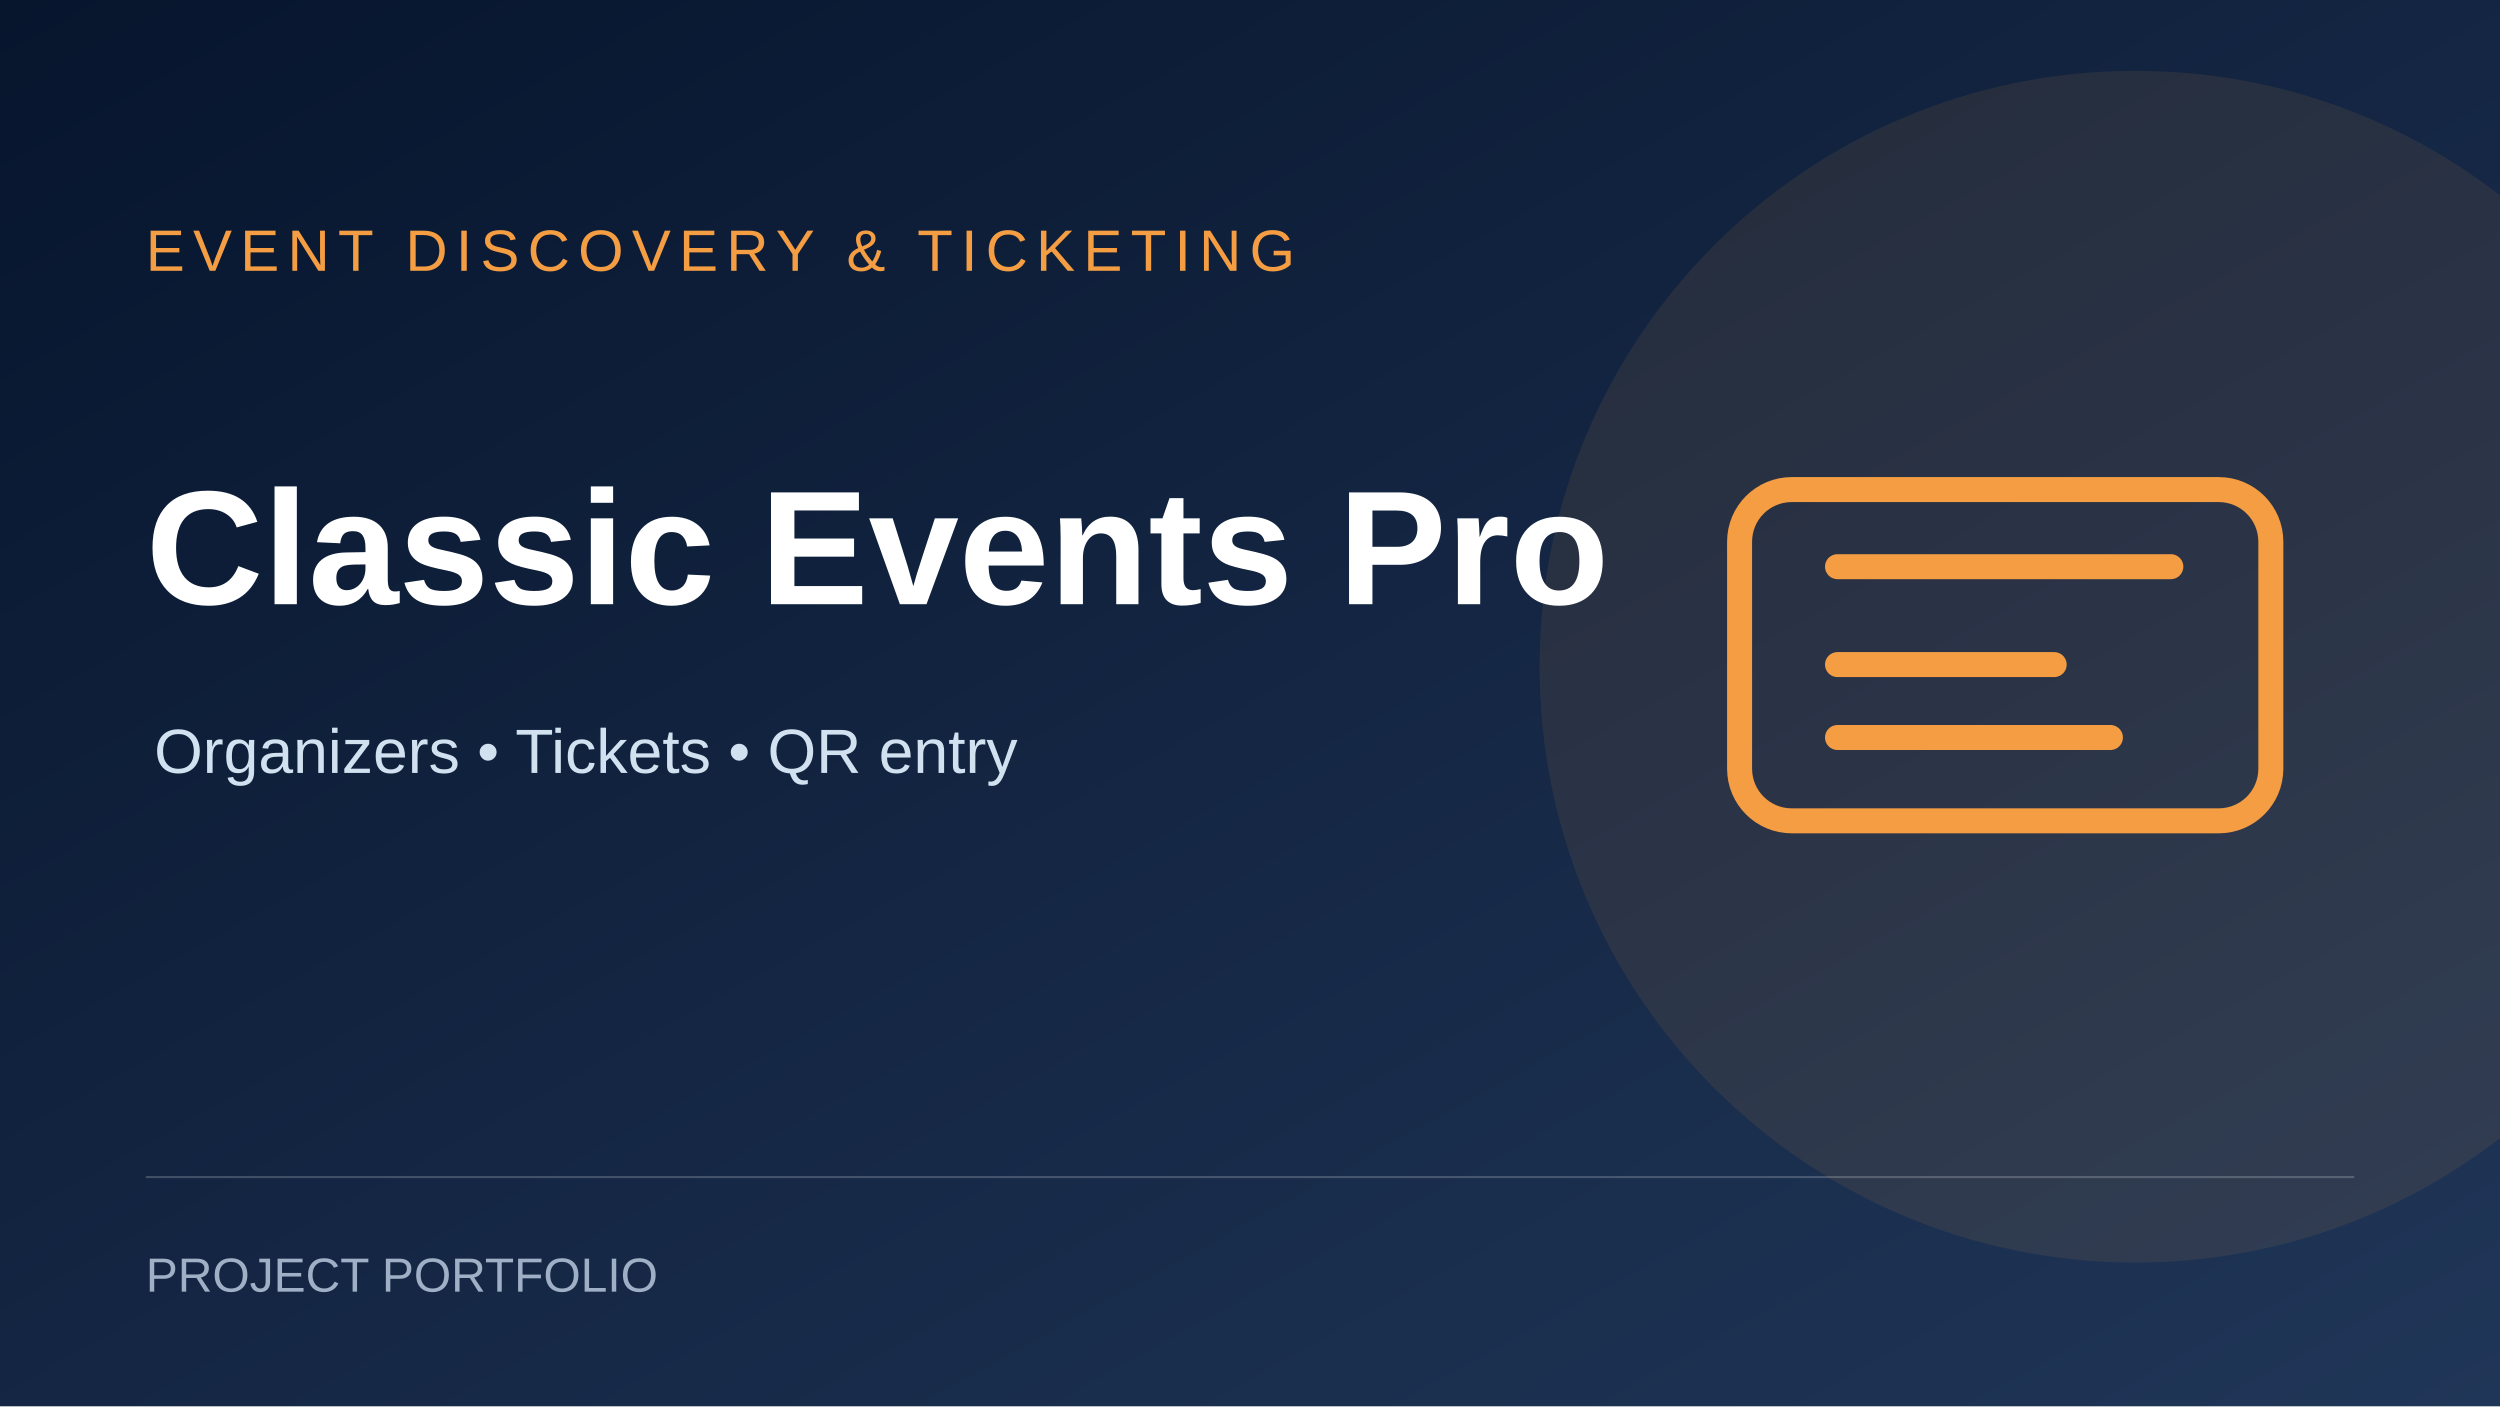
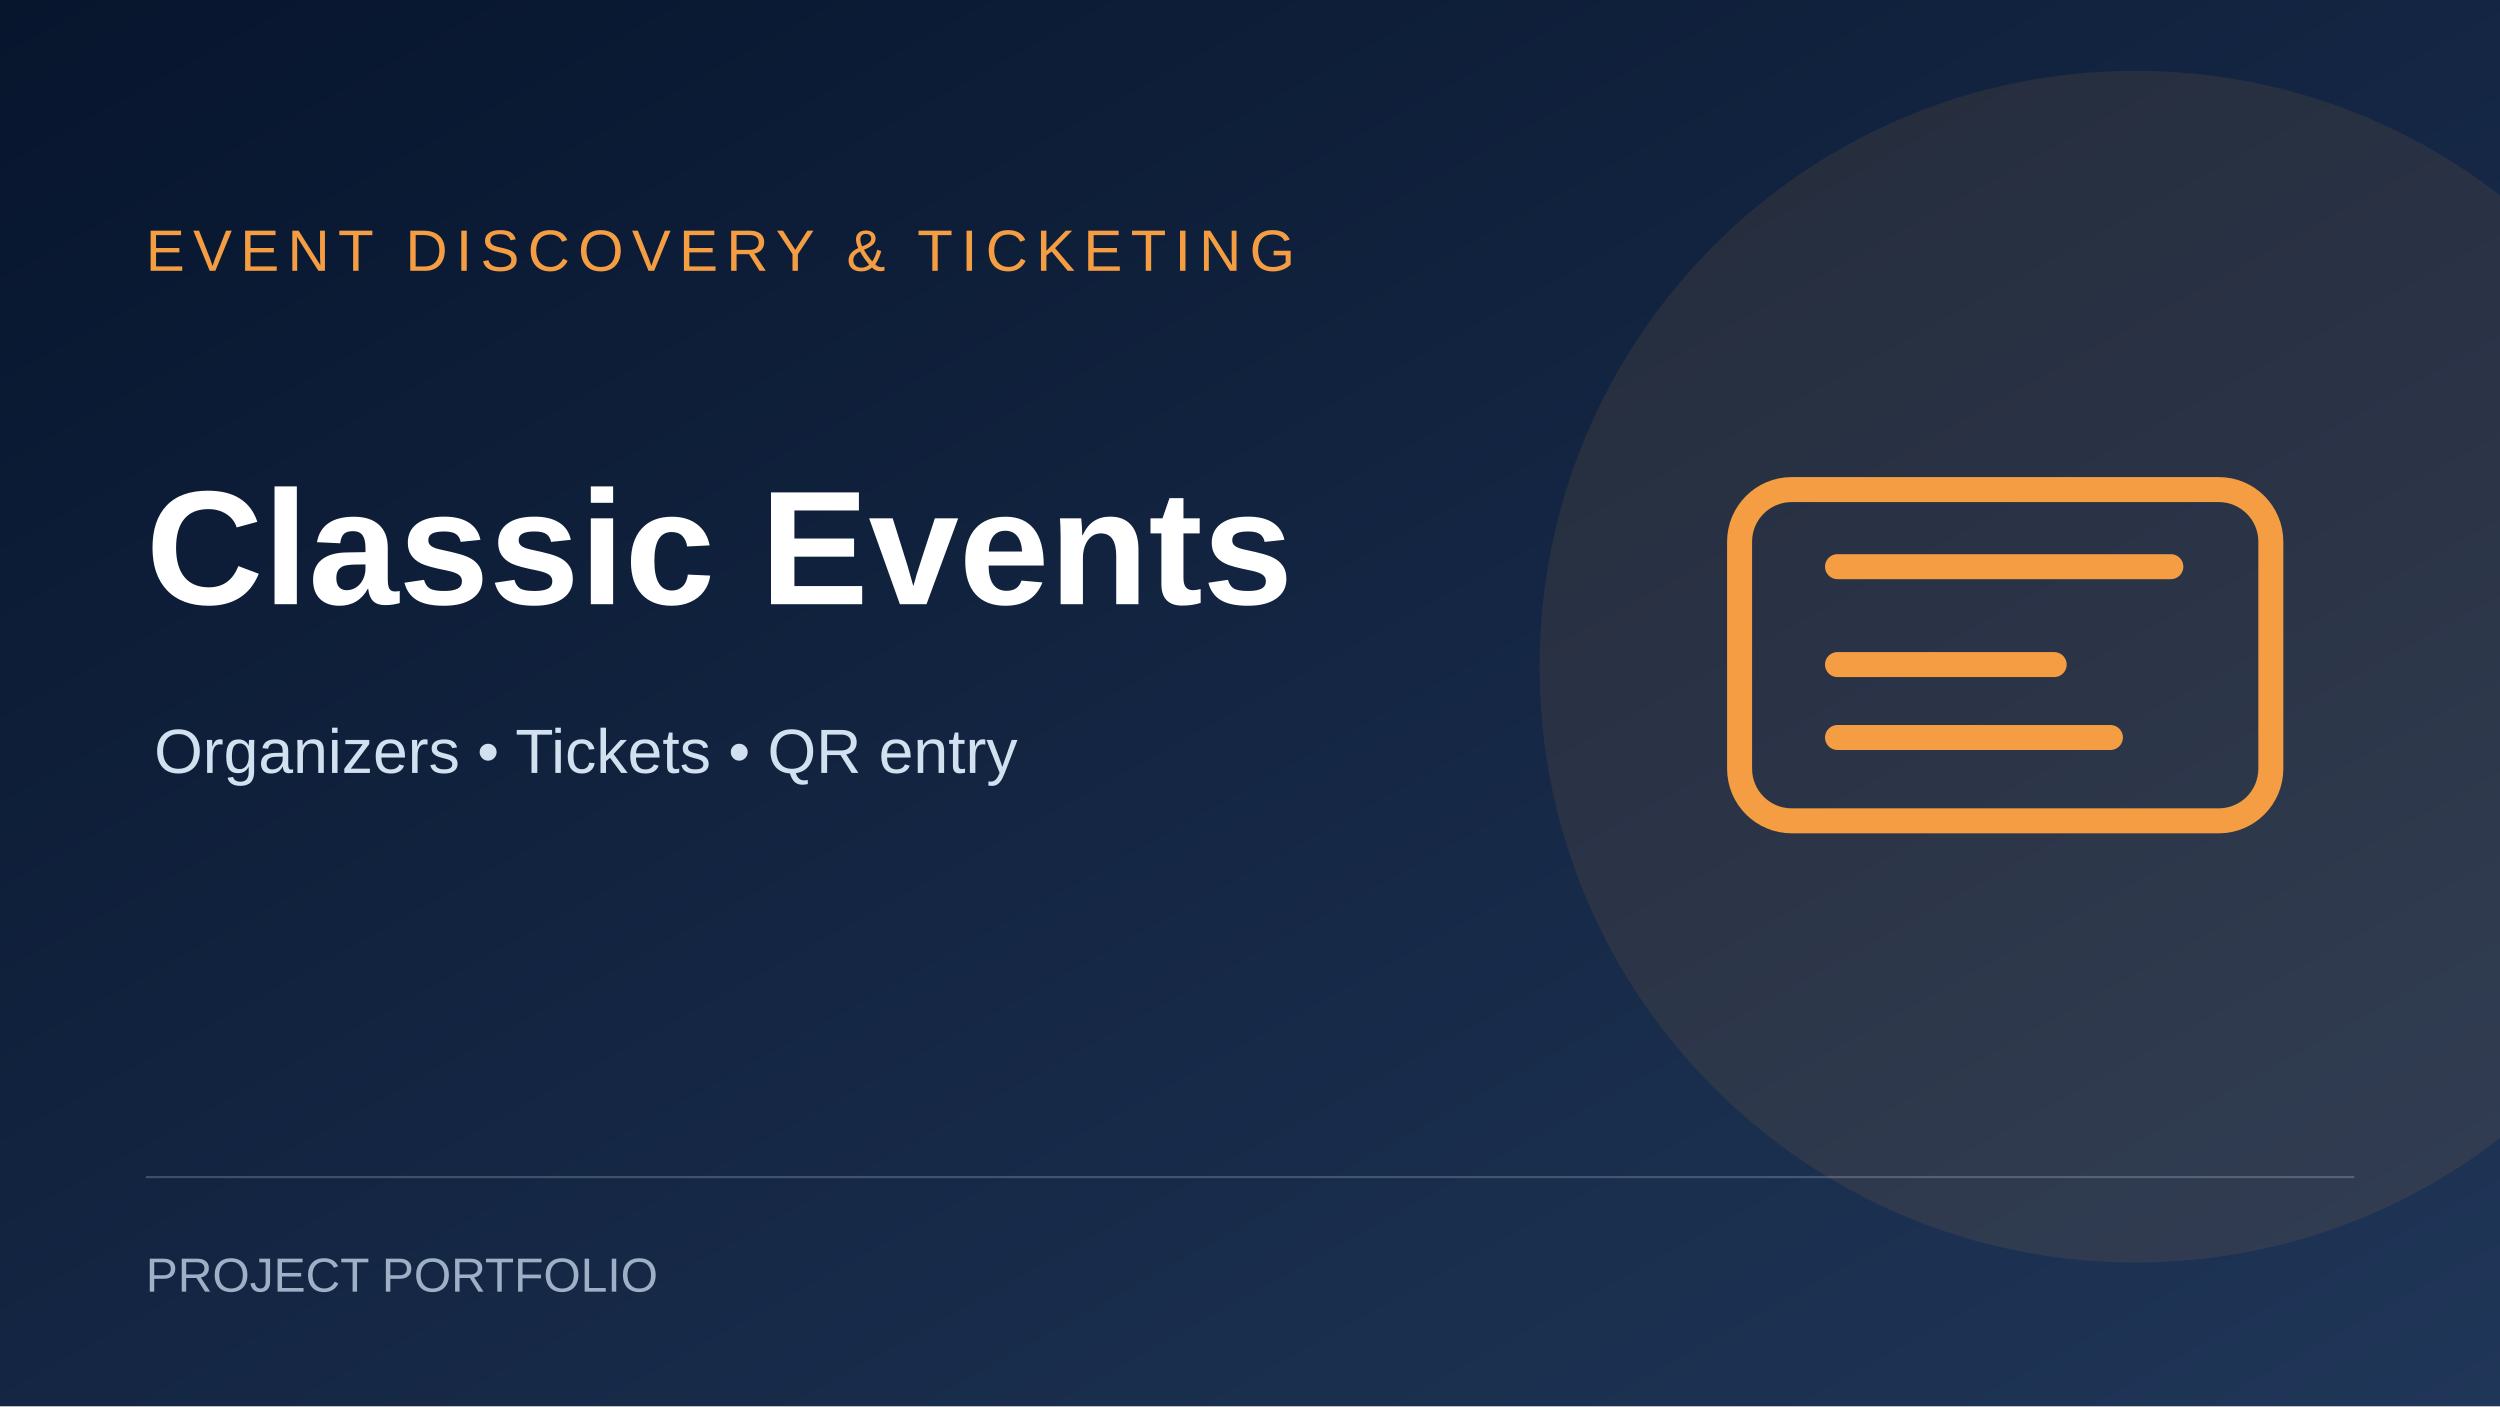
<svg xmlns="http://www.w3.org/2000/svg" viewBox="0 0 1200 675" role="img" aria-labelledby="t d">
  <defs>
    <linearGradient id="bg" x2="1" y2="1">
      <stop stop-color="#07152d" />
      <stop offset="1" stop-color="#203658" />
    </linearGradient>
  </defs>
  <rect width="1200" height="675" fill="url(#bg)" />
  <circle cx="1025" cy="320" r="286" fill="#f49d42" fill-opacity=".09" />
  <path d="M70 565h1060" stroke="#fff" stroke-opacity=".2" />
  <text x="70" y="130" fill="#f49d42" font-size="28" letter-spacing="4" font-family="Arial,sans-serif">EVENT DISCOVERY &amp; TICKETING</text>
-   <text x="70" y="290" fill="#fff" font-size="78" font-weight="bold" font-family="Arial,sans-serif">Classic Events Pro</text>
+   <text x="70" y="290" fill="#fff" font-size="78" font-weight="bold" font-family="Arial,sans-serif">Classic Events</text>
  <text x="74" y="371" fill="#d1e1f0" font-size="30" font-family="Arial,sans-serif">Organizers • Tickets • QR entry</text>
  <g stroke="#f49d42" stroke-linejoin="round" stroke-linecap="round" fill="none" stroke-width="12">
    <rect x="835" y="235" width="255" height="159" rx="25" />
    <path d="M882 272h160M882 319h104M882 354h131" />
  </g>
  <text x="70" y="620" fill="#9eafc6" font-size="23" font-family="Arial,sans-serif">PROJECT PORTFOLIO</text>
</svg>
